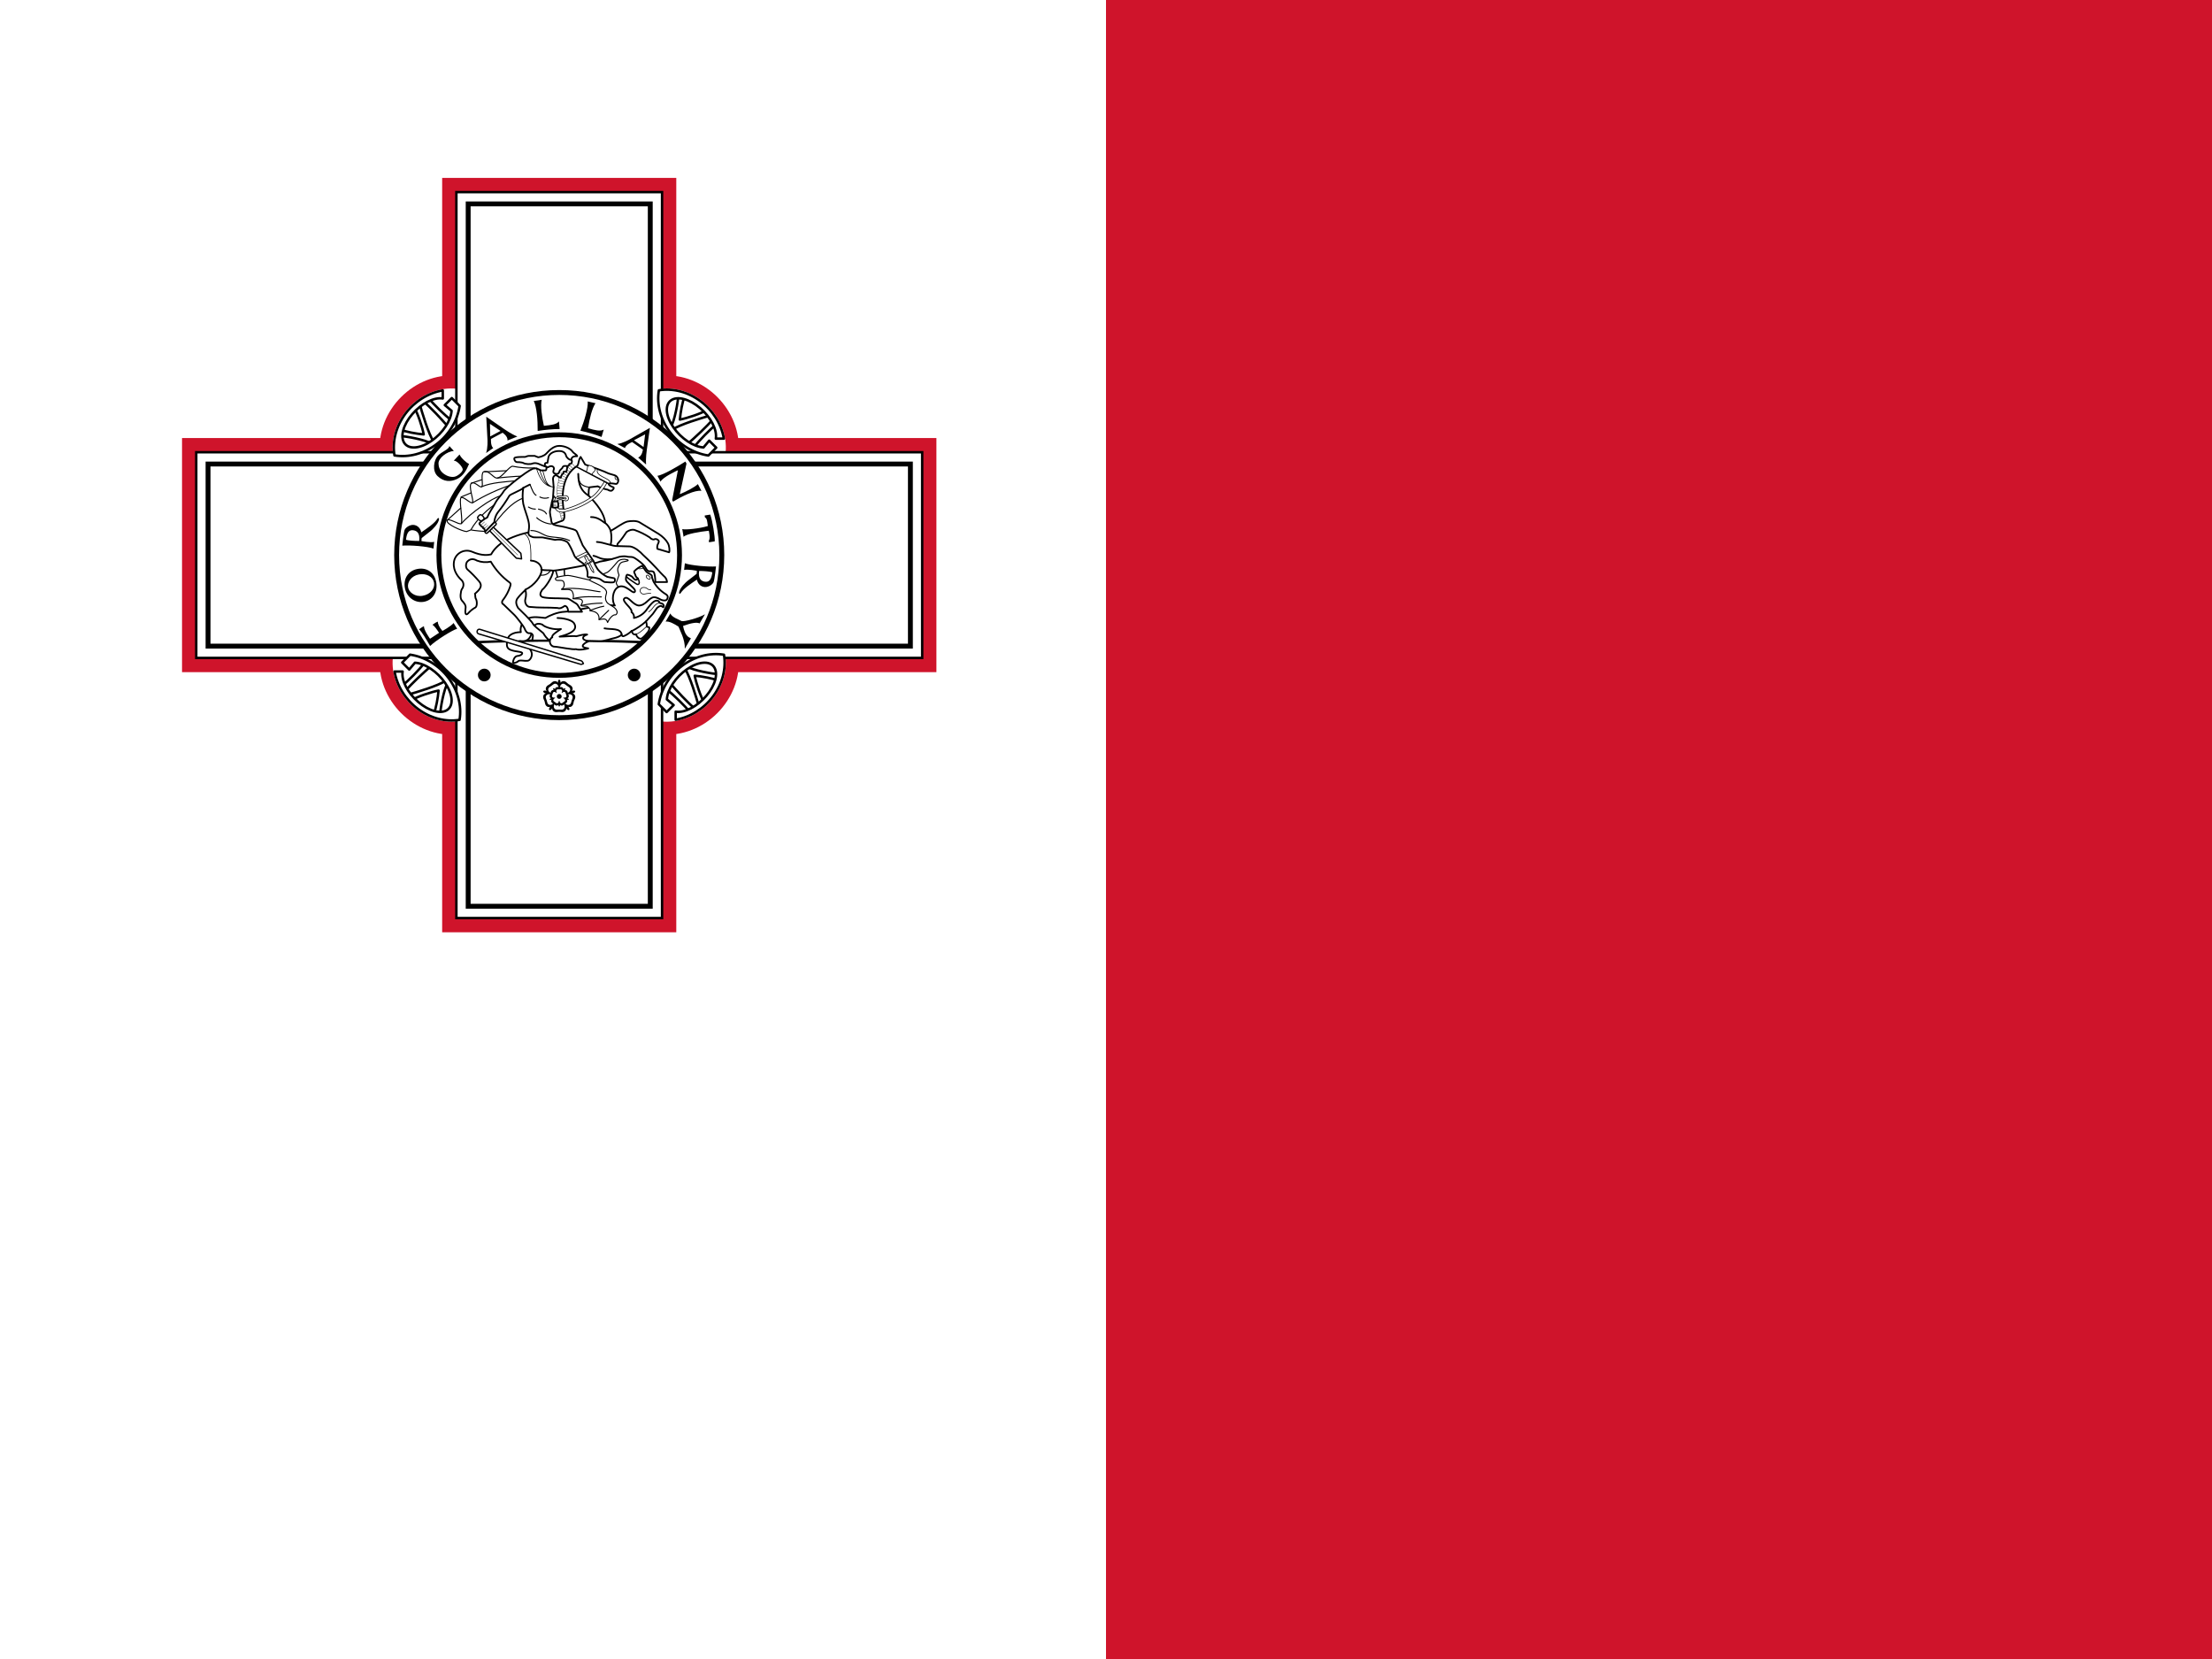
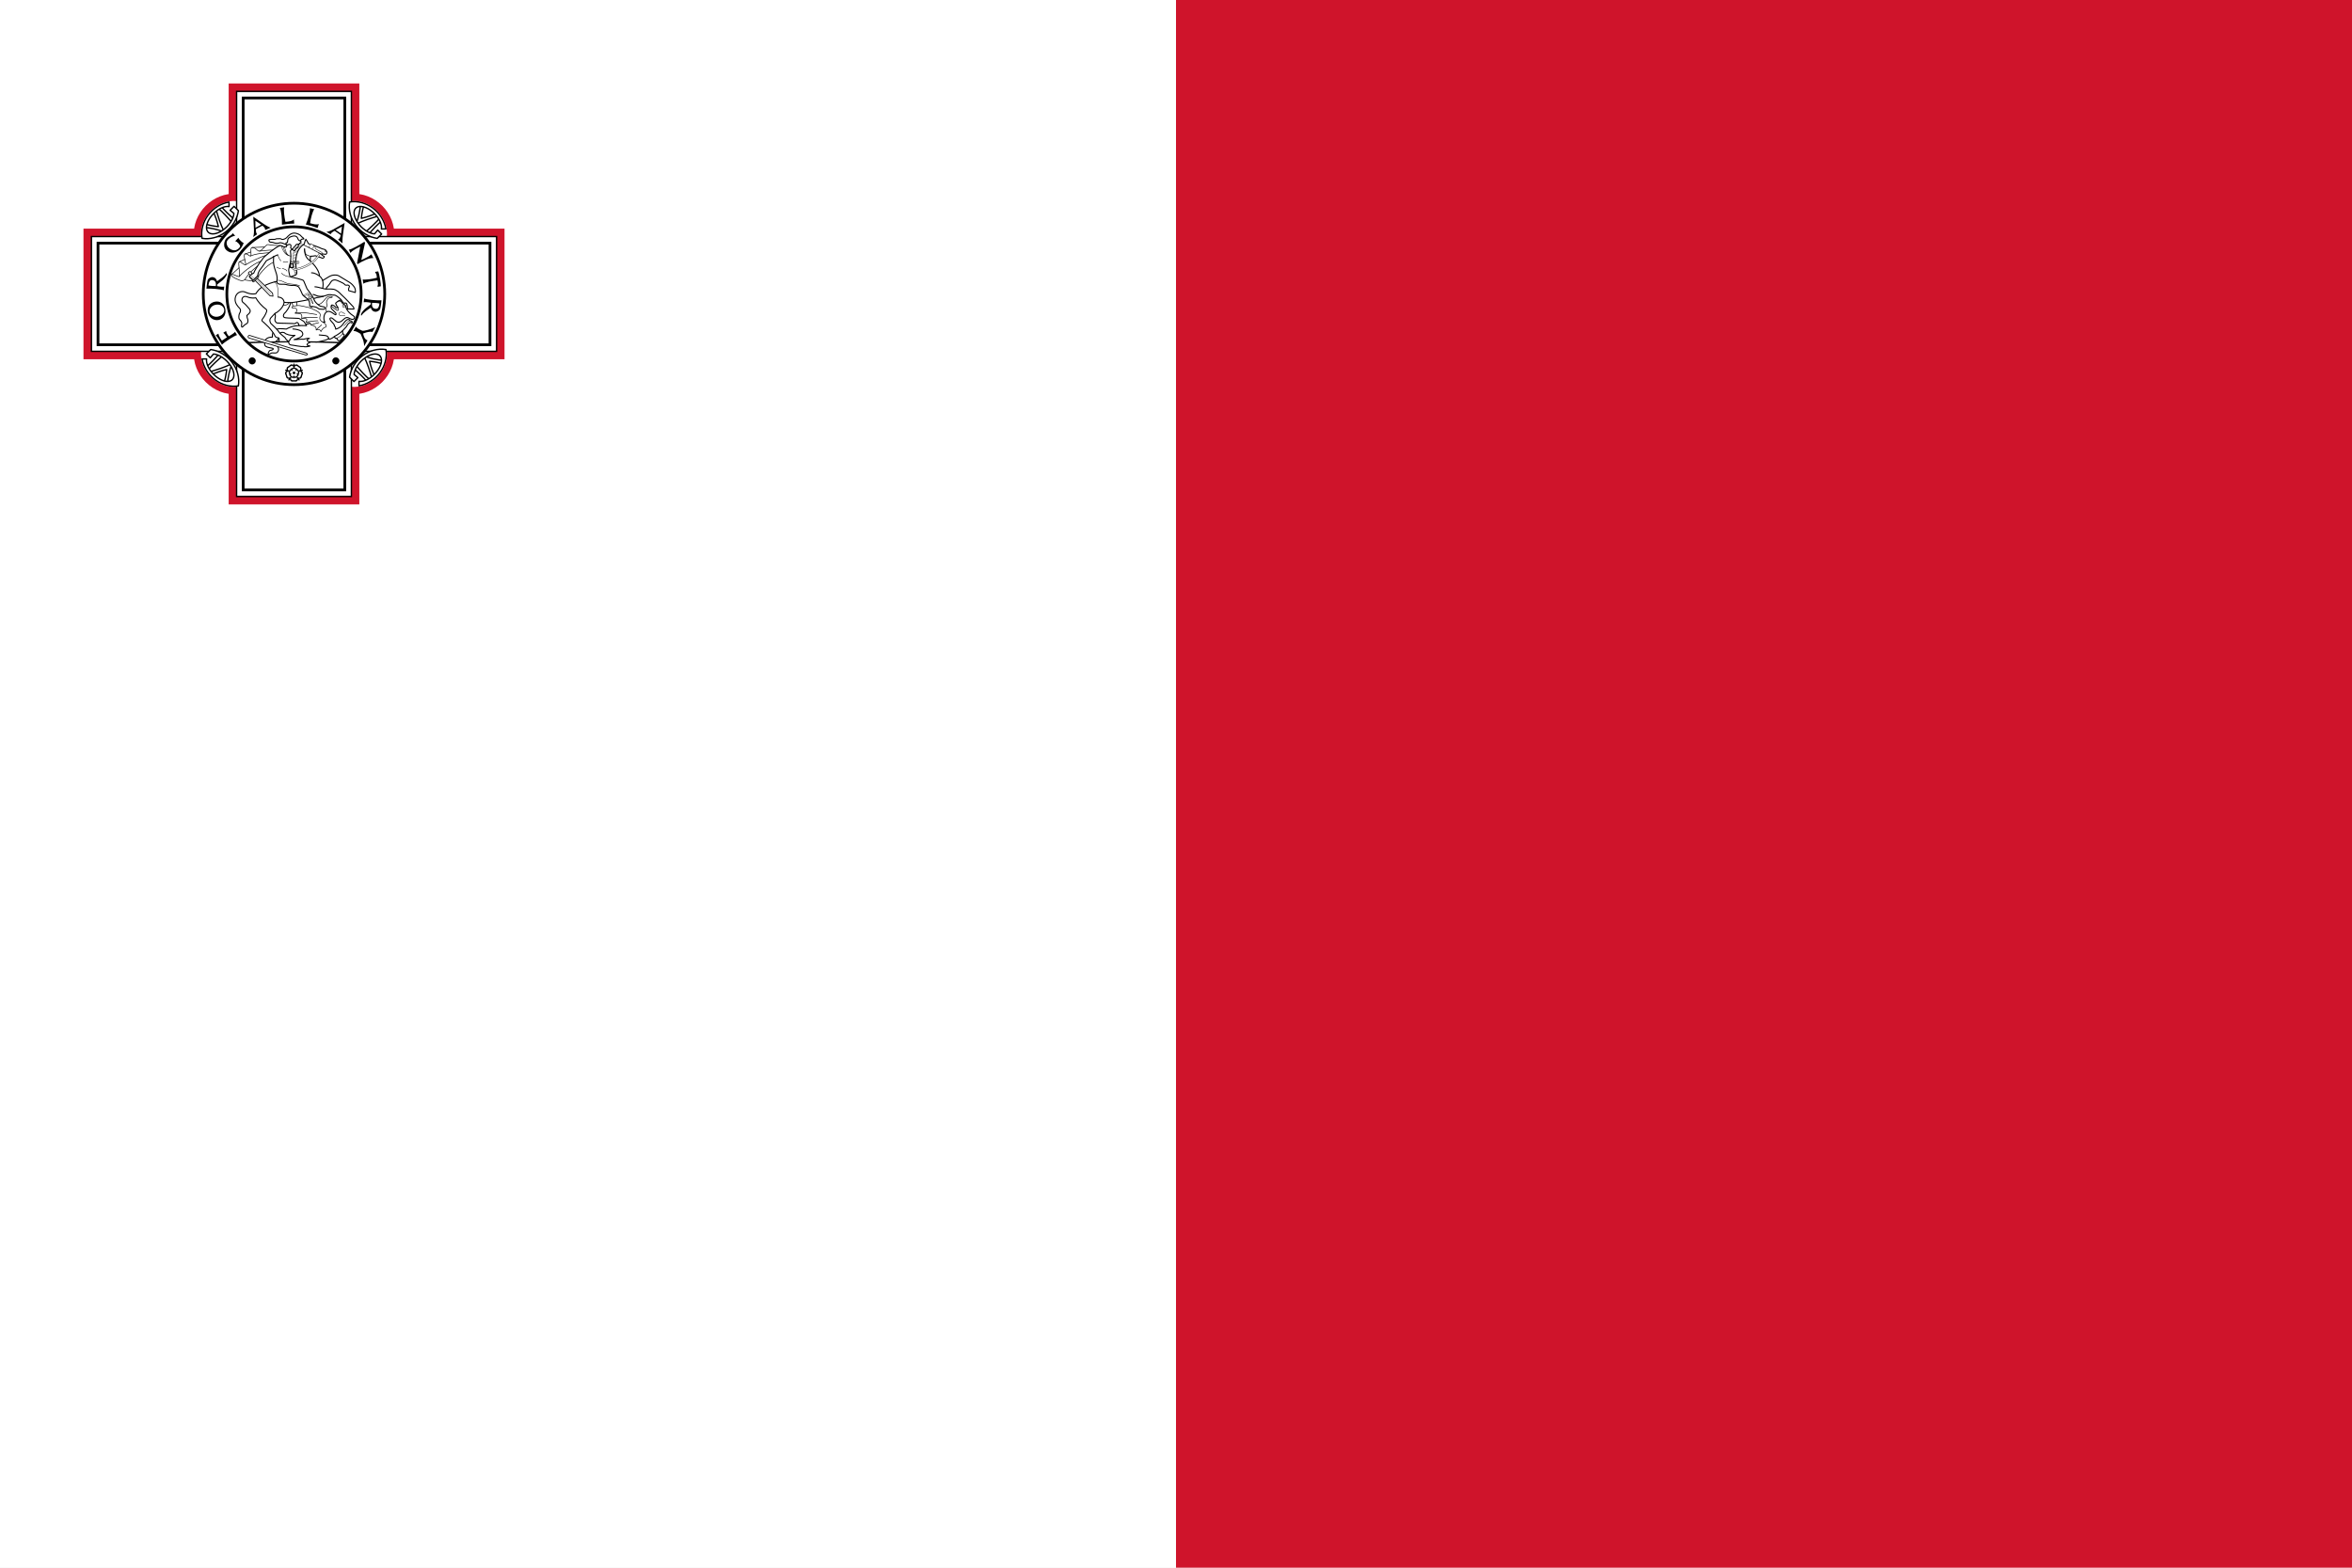
- <svg xmlns="http://www.w3.org/2000/svg" xmlns:xlink="http://www.w3.org/1999/xlink" id="flag-icons-mt" viewBox="0 0 640 480">
-   <path fill="#fff" d="M0 0h640v480H0Z" />
-   <path fill="#cf142b" d="M320 0h320v480H320Z" />
-   <g fill="#fff" stroke="#000" stroke-width="96" transform="translate(161.8 160.6)scale(.0147)">
-     <path fill="none" stroke="#cf142b" stroke-width="512" d="M-2048-7168h4096v3890.8A1094 964 45 0 1 3277.2-2048H7168v4096H3277.2A964 1094 45 0 1 2048 3277.2V7168h-4096V3277.2A1094 964 45 0 1-3277.2 2048H-7168v-4096h3890.8A964 1094 45 0 1-2048-3277.2Z" />
-     <path stroke="none" d="M2024-3275.2A1094 964 45 0 1 3275.2-2024v4048A964 1094 45 0 1 2024 3275.2h-4048A1094 964 45 0 1-3275.2 2024v-4048A964 1094 45 0 1-2024-3275.2Z" />
-     <path stroke-width="48" d="M-2024-7144h4048V7144h-4048zm-5120 5120H7144v4048H-7144Z" />
-     <path d="M-1792-6912h3584V6912h-3584zm-5120 5120H6912v3584H-6912Z" />
-     <circle r="3200" />
-     <circle r="2368" />
-     <g id="mt-a" stroke-linejoin="round" stroke-width="48">
-       <path d="M3084-2565c-111 85-322 302-450 461l-119-74c163-141 389-350 514-499zm-101-185c-201 59-585 172-749 276l-36-52c69-99 147-506 144-622l125 28c-41 100-81 314-92 453 129-23 435-123 522-186z" />
-       <path d="M3240.8-2291.9h-158.6a600 330 45 1 0-242.3 173.3l112.1-133.7 138.1 138.1-154.5 154.4a1070 940 45 0 1-974.1-1283 1070 940 45 0 1 1279.3 950.9z" />
+ <svg xmlns="http://www.w3.org/2000/svg" xmlns:xlink="http://www.w3.org/1999/xlink" width="900" height="600" viewBox="0 0 82944 55296">
+   <path fill="#fff" d="m0 0h82944v55296H0z" />
+   <path fill="#cf142b" d="m41472 0h41472v55296H41472z" />
+   <g id="cross" transform="translate(10368,10368)">
+     <g id="outer" fill="#fff" stroke="#000" stroke-width="96">
+       <path fill="none" stroke="#cf142b" stroke-width="512" d="m-2048-7168h4096v3890.8A1094 964 45 0 1 3277.2-2048H7168v4096H3277.2A964 1094 45 0 1 2048 3277.2V7168h-4096V3277.2A1094 964 45 0 1-3277.2 2048H-7168v-4096h3890.8A964 1094 45 0 1-2048-3277.2z" />
+       <path stroke="none" d="m2024-3275.2A1094 964 45 0 1 3275.2-2024v4048A964 1094 45 0 1 2024 3275.2h-4048A1094 964 45 0 1-3275.2 2024v-4048A964 1094 45 0 1-2024-3275.2z" />
+       <path stroke-width="48" d="m-2024-7144h4048V7144h-4048zm-5120 5120H7144v4048H-7144z" />
+       <path d="m-1792-6912h3584V6912h-3584zm-5120 5120H6912v3584H-6912z" />
+       <circle r="3200" />
+       <circle r="2368" />
+       <g id="g-vi" stroke-width="48" stroke-linejoin="round">
+         <path d="m3084-2565c-111 85-322 302-450 461l-119-74c163-141 389-350 514-499zm-101-185c-201 59-585 172-749 276l-36-52c69-99 147-506 144-622l125 28c-41 100-81 314-92 453 129-23 435-123 522-186z" />
+         <path d="m3240.8-2291.9h-158.6a600 330 45 1 0-242.3 173.3l112.1-133.7 138.1 138.1-154.5 154.4a1070 940 45 0 1-974.1-1283 1070 940 45 0 1 1279.3 950.9z" />
+       </g>
+       <use transform="rotate(90)" xlink:href="#g-vi" />
+       <use transform="rotate(180)" xlink:href="#g-vi" />
+       <use transform="rotate(270)" xlink:href="#g-vi" />
    </g>
-     <use xlink:href="#mt-a" transform="rotate(90)" />
-     <use xlink:href="#mt-a" transform="scale(-1)" />
-     <use xlink:href="#mt-a" transform="rotate(-90)" />
-   </g>
-   <g transform="translate(161.8 160.6)scale(.0147)">
-     <path d="M-2541 1790c-72-126-167-287-219-329 32-22 75-54 97-60-1 80 120 246 120 246l178-117c-50-77-94-136-130-159 44-32 91-59 104-62 1 39 24 104 92 184 0 0 166-88 220-156l70 114c-78 15-428 233-532 339m-247-1517c-187 34-282 193-250 372 32 181 194 305 372 275 178-31 279-195 245-385s-180-296-367-262m27 108c150-27 276 46 297 162s-72 231-223 258-271-69-288-166c-18-99 63-227 214-254m366-1100c-62 98-199 188-320 271-17-86-81-141-155-146-79-4-160 59-174 101-20 58-45 307-45 307 156-12 497 15 614 58l14-132c-77 20-251-16-251-16l4-58 180-142c23-18 158-144 162-234 1-28-23-21-29-9m-361 441c-71 2-219-6-260-24 16-143 60-194 136-187 70 7 144 47 124 211m682-1772c-136 11-306 139-302 249 1 58 21 138 98 196 76 58 155 75 218 63 61-11 162-96 161-143 0-46-108-174-176-174l113-121c29 70 145 172 188 185-49 117-110 239-238 298-128 60-261 57-382-57-114-108-70-316 2-397 79-89 226-127 229-196zm638-673 24 454s9 161-28 261l141-99c-55-44-44-179-44-179l228-122s108 69 97 153l194-79c-113-43-253-142-253-142zm73 141 208 138-203 109zm1018-474c-26 111 2 330 43 512 141-13 249-27 297-87l13 150c-139 0-292 16-432 38 2-205-19-474-77-590zm1059 67c-65 94-119 308-147 492 136 40 242 66 309 27l-43 145c-129-50-278-92-416-123 76-189 155-448 144-576zm1071 485-396 225s-140 81-246 93l151 80c15-68 141-119 141-119l212 149s-14 129-94 156l157 138c-11-120 14-291 14-291zm-94 128-31 249-189-133zm304 932-62-117c102-8 409-188 550-280l22 40-132 603c118-47 305-145 356-199l70 133c-131-19-374 101-558 213l-18-32 113-587s-305 138-341 226m930 872c-12-89-14-150-57-170l-5-37 109-18c45 117 96 443 89 527l-112 18-5-31c37-42 0-196 0-196-166 17-455 64-496 121l-26-154c59 20 350-11 503-60M2388 752c62-98 201-187 322-269 17 86 80 142 155 146 79 5 160-56 174-99 21-58 47-306 47-306-156 10-496-19-613-63l-15 132c77-19 251 17 251 17l-4 58-181 141c-24 18-160 143-165 233-1 28 23 20 29 10m365-439c71-1 219 8 260 26-17 143-62 194-138 186-70-8-143-48-122-212m-566 836-93 160c72-11 172 46 253 99 27 72 133 256 125 436l120-206c-53-24-115-50-155-243 158-59 276-78 326-50l106-180c-123 74-412 150-460 134-50-29-192-73-222-150" />
-     <circle cx="1475" cy="2361" r="125" />
-     <circle cx="-1475" cy="2361" r="125" />
-   </g>
-   <g transform="translate(161.8 201.5)scale(.0147)">
-     <path d="M195 268c-13 9-48-9-56-37 0 9-2 37-19 53-41 39-85 20-120 20s-79 19-120-20c-17-16-19-44-19-53-8 28-43 46-56 37-12-9-6-48 18-64-8 2-36 9-56-2-50-27-45-75-56-108s-43-69-18-120c10-21 36-32 44-35-29 1-56-27-52-41 5-15 44-21 67-3-6-7-20-31-16-54 10-56 57-66 85-87 29-21 53-62 109-54 23 3 41 24 47 31-10-27 8-62 23-62s33 35 23 62c6-7 24-28 47-31 56-8 80 33 109 54 28 21 75 31 85 87 4 23-10 47-16 54 23-18 62-12 67 3 4 14-23 42-52 41 8 3 34 14 44 35 25 51-7 87-18 120s-6 81-56 108c-20 11-48 4-56 2 24 16 30 55 18 64M-93 128c16 12-27 48-10 93 19 53 72 37 103 37s84 16 103-37c17-45-26-81-10-93s38 40 85 39c57-3 58-57 67-87 10-30 42-75-3-110-37-30-86 0-92-19s50-23 64-69c15-55-37-72-62-91-26-18-59-62-106-31-39 27-26 82-46 82s-7-55-46-82c-47-31-80 13-106 31-25 19-77 36-62 91 14 46 70 50 64 69s-55-11-92 19c-45 35-13 80-3 110 9 30 10 84 67 87 47 1 69-51 85-39" />
-     <path d="M0 199c-9 0-20-21-14-38-3 5-14 17-28 19-34 5-48-20-65-32-17-13-45-19-51-52-3-14 6-29 9-33-14 11-37 7-40-2-3-8 14-25 31-25-5-1-20-8-26-20-15-31 4-52 11-72 6-20 3-49 33-65 12-7 29-3 34-1-15-10-18-33-11-39 8-5 29 6 34 22 0-5 1-22 11-31 25-24 51-12 72-12s47-12 72 12c10 9 11 26 11 31 5-16 26-27 34-22 7 6 4 29-11 39 5-2 22-6 34 1 30 16 27 45 33 65 7 20 26 41 11 72-6 12-21 19-26 20 17 0 34 17 31 25-3 9-26 13-40 2 3 4 12 19 9 33-6 33-34 39-51 52-17 12-31 37-65 32-14-2-25-14-28-19 6 17-5 38-14 38M0 85c11 0 4 30 25 44 25 17 43-6 57-16s42-20 33-49c-7-25-37-27-34-38 3-10 29 6 50-10 24-19 7-43 2-59-6-16-6-46-37-47-26-1-37 27-46 21s15-26 6-50c-11-29-39-20-56-20s-45-9-56 20c-9 24 15 44 6 50s-20-22-46-21c-31 1-31 31-37 47-5 16-22 40 2 59 21 16 47 0 50 10 3 11-27 13-34 38-9 29 19 39 33 49s32 33 57 16c21-14 14-44 25-44" />
-     <circle r="48" />
-   </g>
-   <g fill="none" stroke="#000" stroke-linecap="round" stroke-linejoin="round" stroke-width="36">
-     <path stroke-width=".7" d="M137.9 185.8a588 588 0 0 1 48 0" />
-     <path stroke-width=".4" d="m160 143.3 1.3 1.5m2 19.2q-.1 2 .2 3.2m-3.2-3c.4.5 1 2.3 1 3" />
-     <path fill="#fff" stroke-width=".5" d="M170.2 185.6c-.6.2-1.6.8-1.6 1.3s1.2.6 1.6.7c-.7.2-2.7.6-3.6.2-.6.3-5.2-.7-6.2-.7-.6 0-1.4-.6-1.3-1.7 0-.2.2-.8.7-1-.3-.6 1.1-1.5 2.5-2.4-2 .3-4.7-.5-5.4-1.3-1.6-.6-2.3 0-3 1.4 0 2.4-1.3 3.6-3 3.4-1-.2-1.3.3-1.6.5l3.3 1c2.2 2 1 3.6.5 4s-1.7.1-2.4.1c-.8 0-.8.3-1 .4q-1 .5-1.3.2c0-.3.3-1.7 1.2-1.9.5 0 1.5-.3 1.5-.8s-1.8-.4-3.2-.9c-1.1-.4-1.5-1-1.1-2.9.3-2 2.7-2.3 3.9-2.3-.2-.8 0-2.3 1-3.3 1.6-1.5 4-1 6.1-.8 1.2-.7 3.4-1.7 5.6-1.8 2 0 10.6-2.3 14.5-1.8-1-1.3-.7-4.4.9-5.3 2-1.2 4.2 2 4.8 1.4s-.7-1.4-2.2-3c-.4-.6-.3-.6-.3-.8q0-.8.3-1.2c.2-.1 1.4.3 1.7.8q.7 1 1.3.5c.5-.4-.2-.2-.5-1-.1-.5-.5-.9-.4-1.3a7 7 0 0 1 2.3-1.6l.9 1.3c.7 1.1 1.4.8 1.9 1.6q0 .6.5 1.7a10 10 0 0 0 3.5 3.6q.5.3.6.7 0 .7-.4 1c-.2.2-1 .2-1.6-.1q-1.4-.8-2.1-.7c-1.4.2-2.3 2.4-4.3 2.4-1.8-.2-3-2.9-4.1-2.1s2.5 3 2 4c.4.2.9 1 .7 1.7a6 6 0 0 0 3.9-2.7q1.5-2 2.2-2.2c.6-.3 1.3 0 1.3.5l.9.3q.6.5.2 1l-.6-.4q-.5 0-1.2.6l-1.2 1.7-2 2.2q.3.8.2 1.5l.7.2q.2.1 0 .7c0 .5-2 2.7-2.4 2.6-.8 0-1.4-1-1.3-1.3-.9.4-1.3-.6-1.3-1a7 7 0 0 1-2.2 1.5q-.6.3-.8-.4c-.1.4-1.3.8-1.6.9-1.5.3-3.1 1-4.6 1l-3.8-.1z" />
-     <path fill="#fff" stroke-width=".3" d="M175.5 171.4c0 .6-.9 2 .4 3.2.8.6 2.1 1.1 2.5 2 .4.7-.1 1.3-.3 1.3-.8-.2-1.9 1.2-2.3 2.2-.4-1.4-1.3-1-2.5-.8q.3-2.3-2.6-2.6c.3-.3-.2-.7-.6-1.1s-1.8-.1-2-.4c0-.3.7-1 .3-1.5-.4-.7-2-.3-2.6-.5q.3-1-.2-2c-.5-1-2.2-.5-3.1-.7q1.1-.8.6-2.1c-.4-1-2.4.1-2.4-1 .1-.5 2.4-.8 3.3-.9s3.7.7 6.5 1.3c.6.6 5 1.9 5 3.6" />
-     <path stroke-width=".5" d="M182.8 182.6a20 20 0 0 0 4.1-2.8m-25.6-1c1.2 0 3.9.4 4.7 1.4.7 1 1.2 2.7-4.1 4 1.6 0 4-.3 4.8-.1.8-.2 2.5-.7 3.2-.5-.3.1-1.2.4-1.2 1q0 .5 1.1.8m5.1-3.6c1.9.4 4.6-.2 5 1.8" />
-     <path stroke-width=".4" d="M181.2 166.8c.5.6 2 1.5 2.7 2 1 .8 1.4-.1.7-1.4" />
-     <path stroke-width=".3" d="M168.1 175.2a30 30 0 0 1 6.1-.7m-8.4-1.3c3-.8 6.2-.5 8.2-.5m-.5 6.4 2.6-2.5m-5.4 0c1-.3 2.6-1 4-1.2m-4.2-7.6c1.6-1.5 3.4-1.3 5.2-2.2 1-.6 2-2 3-3.1q.6-.7 2-.7 2.2.3-.1.7c-1.2.2-1.3.7-1.7 1.6-.4.8 0 1.7.2 2.3l-.8 2.2q0 .4.5 1.1m-16.3.8c4-.9 10 .7 11.1.7" />
-     <path stroke-width=".2" d="M187.7 177c1.3-.7 1.3-2 3-2.6m-6.6 9.1c1.7-.8 2-1.5 3-2.2m.9-13.7q-.4 0-.8-.3-.4-.6-.1-.8.1-.3.7.2c.6.5.3.7.2.9m.3 3c-.8.2-1-.5-1.7-.6-.9-.2-1.4.4-1.4.9s.5 1 1 1 1-.3 2.1-.2m-3.8-7.2q1 .2 1.7-.2" />
-     <path fill="#fff" stroke-width=".1" d="M162.7 150.7a.4.2 75 0 1-.2-.7.4.2 76 0 1-.2-.7.4.2 77 0 1-.2-.7.4.2 79 0 1-.1-.7.4.2 80 0 1-.2-.7.2.4-8 0 1-.1-.7.2.4-7 0 1-.1-.8.2.4-5 0 1-.1-.7.2.4-3 0 1-.1-.7.2.4-1 0 1 0-.8.2.4 1 0 1-.1-.7.2.4 4 0 1 0-.8.2.4 6 0 1 0-.8.2.4 9 0 1 .1-.7.2.4 12 0 1 .2-.8.2.4 15 0 1 .1-.7.2.4 19 0 1 .2-.8.2.4 23 0 1 .3-.7.2.4 27 0 1 .3-.7.2.4 31 0 1 .3-.7.2.4 35 0 1 .5-.7.2.4 40 0 1 .5-.7.2.4 45 0 1 .5-.6.2.4 49 0 1 .6-.7" />
-     <path stroke-width=".1" d="m163.6 150.4-.9.3m.7-1-.9.3m.8-1-1 .3m.9-1-1 .3m.9-.9-1.1.2m1-1-1.2.3m1-1-1.1.3m1.1-1-1.2.2m1.2-.8h-1.4m1.4-.7h-1.4m1.4-.7h-1.5m1.5-.7h-1.5m1.6-.7-1.6-.1m1.7-.6-1.6-.2m1.7-.4-1.7-.3m1.9-.4-1.7-.4m1.9-.2-1.8-.5m2-.2-1.8-.6m2 0-1.7-.7m2 .2-1.7-1m2.1.4-1.8-1m2.2.5-1.7-1.2m2.1.7-1.6-1.4m2.1 1-1.6-1.6m2.1 1-1.5-1.7" />
-     <path fill="#fff" stroke-width=".5" d="m173 140.7-2.5.3c-.2.5-.2 1.9-.2 2.4 2.3 2.3 4.6 5.2 4.8 7.9a5 5 0 0 1 1.6 2.3c1.7-.9 3.4-2.3 4.8-2.7 1-.2 2.6-.3 3.5.2l5.6 3.4q1.8 1.2 2.6 2.6c.5.8.6 2.3.4 2.7l-3.4-1q-.2-.8.3-1.7c.2-.6.2-.6-.3-1q-.6-.3-1 0-.7 0-1.2-.6a21 21 0 0 0-4.5-2.2q-1-.2-2.2.6c-.4.6-1.6 2.4-2.5 3.3q-.3.3-.1.8l3.6.1c1.4.2 3 1.6 3.8 2.5 3.5 3.2 4.8 5 5.9 6q.9.7 1 1.8h-3.4q0-1.8-.4-2.8c-.4-.5-1.1-.3-1.4-.3q-.5-.1-1-1c-.5-1-2.3-2.3-3.1-2.8s-1.1-.3-2-.4q-1-.3-2.5 0c-.9.3-3.4 1.1-5.7 1.4-.8.4-3.3.8-6 1.4-2 .4-6.5 1.2-7.4 1.2-.3 2.1-2.6 5.2-3.2 5.5q-1 1.5-.2 2c.5.5 3.9.5 4.7.5l2.9.1c.5.1 1.3.8 2.2 1.3.6.3.7.7 1.1 1.3l.8 1.2h-4q-.1-1.6-1-1.7c-.6.4-1.3.9-2.1.6-3.1-.2-5.1 0-8-.3-.9 0-1.6-1.2-1.3-2.3q.4-1.4 0-2.6c-.3.3-1.5 1.4-2.1 2.2-1 1.1-.4 2.3 0 3 .5.5 3.9 3.7 4.3 4.6.3.6 1.7 1.6 3 2.7q.7 1.3 1.8 2.1h-5l.2-1.3c0-.3-.3-.9-1-.8s-1.2-.7-1.4-1.3-2.5-3.6-3.2-4.2l-3-2.9c-.4-.1-.5-.8 0-1.3a13 13 0 0 0 2-3.8c.3-.9 0-1-.2-1.2a20 20 0 0 1-5.4-6 7 7 0 0 1-4-.3q-1.7-1-2.9.4c-.4.7-.4 1.8.3 2.3q1.5 1.3 3.3 3.4c1 1.3.1 2.3-1.3 3.5.2.5 0 .4.2 1.3.5.7.5 2.4-.1 2.7q-1 .5-2 1.6c-.8.9-1 0-.8-1.4.2-.9-.5-1.6-1.1-2.3s-.3-2.6 0-3.2c.5-.6.8-1.7 0-2.6-.9-.8-2.5-2.6-2.3-5a3.8 3.8 0 0 1 5.2-3.3c3 1.3 4.7 1 5.6.8q1.2-2.2 3.8-3.8c1.7-1 5-2.3 8.3-2.8l8.1-3c1.1-.2 1-1.2 1-1.8-1-5.5-.8-11.3 3.7-14.2.5-.5.3-1.7 1-2.6l1.3 2.2c2 .7 5.4 1.9 6.8 2.6l1.7.5q.7.2 1 1 .3 1-.4 1.5c-.3.1-1.9-.4-2.3 0q0 .5 1.4 1c.3.2-.3 1-.7 1q-.5 0-.9-.3-1.5-.3-3-1" />
-     <path stroke-width=".5" d="M167.3 137.1c0 3.4 1.1 5.1 3 6.3m6.4 10.2a10 10 0 0 1 0 4m-24.7 13c2.5-1.1 4.8-4 4.7-5.8 0-1-.9-2.5-3.1-2.6m3 2.6c.8.3 2.3.1 3.5.3m12.6-8.3c2 .1 4.6 1.3 6 1.2m-7 2.8c1.8.4 1.8 1.2 5.3 1m-6-12.2c1.9 0 3 1 4 1.7" />
-     <path stroke-width=".3" d="M156.3 166.4q2.1.2 3-1.4m8-27.9c0 2.8 1 3.5 3.2 3.9" />
-     <path stroke-width=".2" d="M178 137.6c-.1.7-.2 1.3 1 1.2m-6.1-3.1c-.9 2.2 3.6 2.5 3.7 4m-25 14.7c2.2 1 2 5.3 2 7.8" />
-     <path fill="#fff" stroke-width=".2" d="M175.6 139.7c-.7 1.4-2.3 3.5-3.8 4.6q-3.5 2.6-8.1 3.7-.7.3-1.6.1-1 0-1.7-1.4c-.2-.4-.1-2.6.7-2.9a6 6 0 0 1 2.4-.4q.9 0 1 .8-.1.8-1 .7c-.6-.2-1.5-.6-2-.2-.4.2-.7 1.2-.4 1.7q.5 1 1.1 1l1.3-.1q4.4-1.2 7.8-3.6c1.5-1 3-3.4 3.6-4.4zm-12 4.3c-.9-.2-2.4 0-2.5.4q1-.5 2.5 0 .5-.1 0-.4m6-7.5.3-.7c.1-.1-.2-1.7 1.4-.9 1.7 1 .4 1.7.3 1.8l-.4.7" />
-     <path stroke-width=".4" d="m166.7 135 9.5 5" />
-     <g stroke-width=".3">
-       <path fill="#fff" d="M154.7 135.4a28 28 0 0 1-6.4-.5c-.8-.1-3.1 3.2-4.3 3.4-1.2.3-2.4-2.4-4.1-1.8-.9.7 0 4-.5 4.3-.5.5-2-1.6-3-1-1 .8.8 5.1.3 5.6s-2.6-1.9-3.3-1.4.7 7.2 0 7.5c-.6.4-3.7-1.8-4-.9-.5 1 4.3 3.1 5.6 3.2l1.3-.5c.4.2 4.2.5 4.6.5l2.1-2.2c3.3-4.3 7-8.3 11.7-8z" />
-       <path d="m140.2 136.5 6.3-.3m-10.1 3.6 3-1m-6 5 2.9-1.2m-7 8 4-3.6m3 6.2c1.7-3 5-6.2 7.9-7.9m-10.7 6.2c2.4-2.9 9.1-7.6 11.3-8m-5.4-2.7c2.8-1.2 6.8-1.4 10-1.7m-5.5-.8c.4 0 5.2-.6 7.3-.5m-14.5 7.7q5.4-3.3 11.5-5.3" />
+     <g id="inscription">
+       <path d="m-2541 1790c-72-126-167-287-219-329 32-22 75-54 97-60-1 80 120 246 120 246l178-117c-50-77-94-136-130-159 44-32 91-59 104-62 1 39 24 104 92 184 0 0 166-88 220-156l70 114c-78 15-428 233-532 339zm-247-1517c-187 34-282 193-250 372 32 181 194 305 372 275 178-31 279-195 245-385-34-190-180-296-367-262zm27 108c150-27 276 46 297 162 21 116-72 231-223 258-151 27-271-69-288-166-18-99 63-227 214-254zm366-1100c-62 98-199 188-320 271-17-86-81-141-155-146-79-4-160 59-174 101-20 58-45 307-45 307 156-12 497 15 614 58l14-132c-77 20-251-16-251-16l4-58 180-142c23-18 158-144 162-234 1-28-23-21-29-9zm-361 441c-71 2-219-6-260-24 16-143 60-194 136-187 70 7 144 47 124 211zm682-1772c-136 11-306 139-302 249 1 58 21 138 98 196 76 58 155 75 218 63 61-11 162-96 161-143 0-46-108-174-176-174l113-121c29 70 145 172 188 185-49 117-110 239-238 298-128 60-261 57-382-57-114-108-70-316 2-397 79-89 226-127 229-196zm638-673 24 454c0 0 9 161-28 261l141-99c-55-44-44-179-44-179l228-122c0 0 108 69 97 153l194-79c-113-43-253-142-253-142zm73 141 208 138-203 109zm1018-474c-26 111 2 330 43 512 141-13 249-27 297-87l13 150c-139 0-292 16-432 38 2-205-19-474-77-590zm1059 67c-65 94-119 308-147 492 136 40 242 66 309 27l-43 145c-129-50-278-92-416-123 76-189 155-448 144-576zm1071 485-396 225c0 0-140 81-246 93l151 80c15-68 141-119 141-119l212 149c0 0-14 129-94 156l157 138c-11-120 14-291 14-291zm-94 128-31 249-189-133zm304 932-62-117c102-8 409-188 550-280l22 40-132 603c118-47 305-145 356-199l70 133c-131-19-374 101-558 213l-18-32 113-587c0 0-305 138-341 226zm930 872c-12-89-14-150-57-170l-5-37 109-18c45 117 96 443 89 527l-112 18-5-31c37-42 0-196 0-196-166 17-455 64-496 121l-26-154c59 20 350-11 503-60zM2388 752c62-98 201-187 322-269 17 86 80 142 155 146 79 5 160-56 174-99 21-58 47-306 47-306-156 10-496-19-613-63l-15 132c77-19 251 17 251 17l-4 58-181 141c-24 18-160 143-165 233-1 28 23 20 29 10zm365-439c71-1 219 8 260 26-17 143-62 194-138 186-70-8-143-48-122-212zm-566 836-93 160c72-11 172 46 253 99 27 72 133 256 125 436l120-206c-53-24-115-50-155-243 158-59 276-78 326-50l106-180c-123 74-412 150-460 134-50-29-192-73-222-150z" />
+       <circle r="125" cx="1475" cy="2361" />
+       <circle r="125" cx="-1475" cy="2361" />
    </g>
-     <path fill="#fff" stroke-width=".4" d="M168.2 191.2c.3.1.6.8.6.8s-.6.3-.8.2l-29.5-8.8c-.8-.2-.5-1.6.4-1.3zm-28-41q-.4-1.1-1.2-1.3c-.2 0-.9.7-.8.9 0 .4.9 1 1.2 1zm2.7 1-2.5 2.5c-.3.3.3.8.6.5l2.5-2.4c.3-.3-.3-.9-.6-.6m-1.2 2.4 7.7 7.9 1.5.2-.2-1.6-8-7.6z" />
-     <path stroke-width=".1" d="m149.8 160.6-7.6-7.6" />
-     <path fill="#fff" stroke-width=".5" d="M160 138.6q0-.7.5-1c.5-.3.3-.1.6 0l.8.5q.3.2.4 0 0-.4.3-.8l.2-.2q.3 0 .2-.3t.3-.4c.2 0 .6.3.6 0l.3-1.6c.6.1.4-.6.6-.6.6.2.9-.8.5-1.2q.1-1.1 1.7-1c-.1-.5-.9-.7-1.4-1.4s-2-1.6-3.8-1.6-3.1 1.6-3.8 2.3-2 1-2.3 1l-1-.4H153c-.6 0-.8.4-1.5.3-.4 0-2 0-2.5.2s0 1.2.5 1.3c.2 0 1.5 0 2 .3s2 .4 2.6.1c1.3-.4 2.1.4 3.5.8l.5.1q.1 1.2-.4 1.1h-1.2l-1.3-.6q-.9 0-1.2.2c-1.7.7-7.7 5.4-8.3 6.5-.7 1.2-1.7 1.9-2.6 3.7-.5 1-1.5 2.2-2.1 3.8-1 .5-2.1 1.4-2.3 1.7q0 .4.4.6 0 .3.6.5-.1.4.4.4 0 .5.5.7l2.4-2.5q.2-1.7 1-2.8a41 41 0 0 0 3.4-4.9c.3-.4 3.2-1.5 4-2.2a14 14 0 0 0 0 4.6c.5 2 1.1 3.3 1.5 5s0 2.7 0 3.5q0 .7 1 1c.5.4 2.9 0 3.6.3l3.1.6a5 5 0 0 1 3.5.6c.6.5 1.7 3 2.1 4s2.6 2.1 3 2.7c.5.5.9 2 .8 2.7q-.2 1 .7.8c.5 0 2.5.3 2.8.5.4.2 1.2.9 1.5.9s1.7.2 2.4.1.6-1.1.3-1.2l-2-.4a8 8 0 0 1-2.7-2.1q-.8-1.2-1.3-2.5l-3.1-4.5-1.6-3.8c-.3-.7-.8-.7-1.3-.9-1.8-.5-2.5-.7-4.4-1-1.3-.3-1.6-.4-1.8-1.4 0-.8-.6-2.2-.3-3.2l.4-1.8c0-.5.4-1.3.4-1.7l.2-3zm1.4 8.2c-.2 0-1 .2-1.5 0-.1 0 0-.4 0-.4s-.2-.3 0-.4q-.1-.2 0-.4-.3-.3 0-.5l1.4-.1q.4.9.1 1.8" />
-     <path stroke-width=".5" d="M158.1 135.1c.4.3.4 0 1.1-.2s1.3.4 1 1q-.4 1 .6 1.2c1 .2 1-.7 1.2-1l.7-.7c.2-.8 1-.6 1.5-.5m1-1.9c-.3.2-1.2-.5-1.4-1.1q-.3-1.3-1.8-1.4c-1.5-.1-3 .6-3.3 1.7l-.3 1.7q-.6 0-.7.2l-.1.8m-6.3 6.3 2-1" />
-     <path stroke-width=".3" d="M153.4 140.3c.5 1.3 1 2.6 1.7 3m1.1.5q1.2.6 2.5.2m-5.1 9.5c2.1 0 3 1 4.7 1.6 1.8.5 4.2.2 6.5 1.3m-11.9-9.7q1 .6 2 .6m.9 0q1.8.4 2.3 1.4m-2.8 1.1c1 1 3 1.8 4.2 1.8" />
-     <path stroke-width=".2" d="M157 136c.9 3.2 1 4.4 3.2 5m-4.1-5.1c1 3.1 2 4.8 4.1 5m-5-5.4c1 3.1 2.4 5.3 5 5.4m11.6 24.8q-.6-.4-1-1.3l-.7-1.6-.5.3q-.6 0-.2-.4l.4-.2-.6-1.2q-.3 0 .2-.3t.4 0l.6 1.2.4-.2c.3-.2.5.3.2.4l-.5.2.8 1.6c.4.7.5.9.5 1.5m-.1-3.4-2.4 1.3m-2.2-1.8 3.2-1.6m-3.7 1 3.3-1.6" />
-     <path stroke-width=".1" d="m140.1 153 1.1-1m-1.5.5 1-1m-1.6.5 1.1-1m19.8-4.6h1m-1.1-.8h1m-1 .4h1m1.3-9.2.6.3" />
+     <g id="rose" transform="translate(0,2784)">
+       <path d="m195 268c-13 9-48-9-56-37 0 9-2 37-19 53-41 39-85 20-120 20-35 0-79 19-120-20-17-16-19-44-19-53-8 28-43 46-56 37-12-9-6-48 18-64-8 2-36 9-56-2-50-27-45-75-56-108-11-33-43-69-18-120 10-21 36-32 44-35-29 1-56-27-52-41 5-15 44-21 67-3-6-7-20-31-16-54 10-56 57-66 85-87 29-21 53-62 109-54 23 3 41 24 47 31-10-27 8-62 23-62 15 0 33 35 23 62 6-7 24-28 47-31 56-8 80 33 109 54 28 21 75 31 85 87 4 23-10 47-16 54 23-18 62-12 67 3 4 14-23 42-52 41 8 3 34 14 44 35 25 51-7 87-18 120-11 33-6 81-56 108-20 11-48 4-56 2 24 16 30 55 18 64zM-93 128c16 12-27 48-10 93 19 53 72 37 103 37 31 0 84 16 103-37 17-45-26-81-10-93 16-12 38 40 85 39 57-3 58-57 67-87 10-30 42-75-3-110-37-30-86 0-92-19-6-19 50-23 64-69 15-55-37-72-62-91-26-18-59-62-106-31-39 27-26 82-46 82-20 0-7-55-46-82-47-31-80 13-106 31-25 19-77 36-62 91 14 46 70 50 64 69-6 19-55-11-92 19-45 35-13 80-3 110 9 30 10 84 67 87 47 1 69-51 85-39z" />
+       <path d="m0 199c-9 0-20-21-14-38-3 5-14 17-28 19-34 5-48-20-65-32-17-13-45-19-51-52-3-14 6-29 9-33-14 11-37 7-40-2-3-8 14-25 31-25-5-1-20-8-26-20-15-31 4-52 11-72 6-20 3-49 33-65 12-7 29-3 34-1-15-10-18-33-11-39 8-5 29 6 34 22 0-5 1-22 11-31 25-24 51-12 72-12 21 0 47-12 72 12 10 9 11 26 11 31 5-16 26-27 34-22 7 6 4 29-11 39 5-2 22-6 34 1 30 16 27 45 33 65 7 20 26 41 11 72-6 12-21 19-26 20 17 0 34 17 31 25-3 9-26 13-40 2 3 4 12 19 9 33-6 33-34 39-51 52-17 12-31 37-65 32-14-2-25-14-28-19 6 17-5 38-14 38zM0 85c11 0 4 30 25 44 25 17 43-6 57-16 14-10 42-20 33-49-7-25-37-27-34-38 3-10 29 6 50-10 24-19 7-43 2-59-6-16-6-46-37-47-26-1-37 27-46 21-9-6 15-26 6-50-11-29-39-20-56-20-17 0-45-9-56 20-9 24 15 44 6 50-9 6-20-22-46-21-31 1-31 31-37 47-5 16-22 40 2 59 21 16 47 0 50 10 3 11-27 13-34 38-9 29 19 39 33 49 14 10 32 33 57 16 21-14 14-44 25-44z" />
+       <circle r="48" />
+     </g>
+     <g id="inner" fill="none" stroke="#000" stroke-width="36" stroke-linejoin="round" stroke-linecap="round">
+       <path id="ground" stroke-width="48" d="m-1630 1718a40000 40000 0 0 1 3260 0" />
+       <g id="rider-l">
+         <path stroke-width="24" d="m-122-1174c74 82 82 103 82 103M97 232c-5 85-1 173 13 218m-218-204c32 35 75 156 69 201" />
+       </g>
+       <g id="dragon">
+         <path fill="#fff" d="m567 1705c-39 12-107 51-106 86 1 34 81 39 105 46-43 18-180 44-241 13-44 26-358-46-422-48-40-1-97-35-90-112 1-17 12-56 50-69-22-38 75-102 171-160-144 19-325-37-371-92-110-38-158-1-204 95 4 165-88 243-198 230-75-9-91 26-111 34l224 69c146 141 60 244 28 270-31 25-114 13-163 13-49 0-50 15-71 26-35 18-70 28-85 12 9-23 23-113 83-127 36-3 101-20 103-54 1-33-120-28-215-64-80-30-107-71-78-196 23-139 186-155 265-156-11-59-4-161 70-228 108-99 275-63 417-54 81-45 231-112 378-118 132-5 717-156 983-127-60-89-46-299 63-361 139-78 289 133 325 96 36-38-45-93-147-199-25-47-20-41-21-56-2-34 6-75 19-84 12-8 95 23 115 53 27 41 61 60 88 38 35-27-10-17-30-76-10-29-33-52-32-81 20-23 98-87 159-107 25 24 41 56 61 88 49 74 94 54 127 104 12 20 12 73 36 118 43 83 128 177 240 244 17 11 41 32 43 49 3 26-18 52-28 64-14 18-64 19-112-4-73-35-99-53-142-47-94 14-156 164-289 166-126-18-211-199-285-146-73 53 172 208 142 273 21 16 55 70 47 115 125-27 225-112 262-181 64-89 115-139 153-155 37-16 85 7 85 36 14-3 35 14 61 18 38 18 23 55 12 68-1-6-21-13-40-22-20-8-51 17-80 41-29 23-50 79-79 115-29 35-104 107-136 146 18 27 9 77 12 101 7 0 31 6 45 16 13 10 11 21 5 48-9 33-133 181-169 180-55 0-90-65-85-92-60 28-87-38-89-62-23 31-114 81-147 93-32 12-45 16-55-27-10 29-91 59-110 63-105 21-212 67-316 66l-255-5z" />
+         <path fill="#fff" stroke-width="22" d="m927 736c1 40-57 143 28 216 52 44 143 81 173 138 25 48-10 91-21 88-56-12-130 85-157 151-31-93-92-70-170-57 21-97-57-158-177-174 20-20-13-51-42-77-30-26-124-5-133-26-9-21 45-61 18-104-26-44-139-18-175-33 8-54 14-84-13-132-28-49-155-34-217-48 51-36 74-89 46-147-29-60-163 11-162-69 4-28 157-51 219-55 57-3 257 43 443 88 44 37 336 127 340 241z" />
+         <path d="m1425 1498c93-46 184-106 281-191m-1744-71c84 4 265 31 317 100 52 70 85 181-276 275 108 1 270-26 327-12 51-9 167-47 216-31-19 9-80 26-82 62-2 36 26 42 78 58m348-242c125 24 307-13 333 118" />
+         <path stroke-width="24" d="m1314 425c39 38 133 104 184 140 67 47 98-12 46-97" />
+         <path stroke-width="22" d="m428 995c127-26 308-52 415-47m-572-90c199-54 417-31 554-29m-36 435c37-47 120-114 183-171m-368 4c61-25 176-68 272-85M587 495c107-105 233-90 353-154 72-37 134-140 207-211 33-28 57-50 140-43 87 7 98 34-14 47-80 10-83 49-115 110-27 52-1 113 15 155-20 42-45 102-52 148-4 23 6 41 34 75M41 678c281-61 684 44 760 49" />
+         <path stroke-width="16" d="m1755 1123c91-49 92-142 213-182m-454 619c116-55 141-102 204-152m57-932c-9 9-38-3-52-20-13-18-20-42-9-53 10-10 26-8 50 12 24 20 20 51 11 61zm26 211c-55 8-64-37-118-46-58-11-97 27-97 62 0 36 36 67 72 69 36 2 66-24 141-16m-262-486c44 4 89 12 122-18" />
+       </g>
+       <g id="horse">
+         <path fill="#fff" stroke-width="10" d="m61-672a2 1 75 0 1-15-45 2 1 76 0 1-13-47 2 1 77 0 1-13-47 2 1 79 0 1-12-48 2 1 80 0 1-11-49 2 1 82 0 1-9-49 2 1 83 0 1-8-50 2 1 85 0 1-7-51 2 1 87 0 1-5-50 2 1 89 0 1-3-51 1 2 1 0 1-2-51 1 2 4 0 1 1-52 1 2 6 0 1 3-51 1 2 9 0 1 5-51 1 2 12 0 1 8-52 1 2 15 0 1 11-51 1 2 19 0 1 14-50 1 2 23 0 1 17-50 1 2 27 0 1 21-50 1 2 31 0 1 25-49 1 2 35 0 1 29-47 1 2 40 0 1 33-46 1 2 45 0 1 38-43 1 2 49 0 1 42-42" />
+         <path stroke-width="10" d="m118-689-57 17m47-62-62 17m53-63-66 16m57-63-70 16m63-63-75 15m68-63-79 14m74-62-83 13m79-61-87 11m85-59-92 8m91-55-96 5m97-53-100 2m102-49-104-2m108-45-107-7m114-39-111-12m119-33-114-18m125-26-117-26m130-18-119-33m135-9-121-41m139 1-122-51m142 11-121-61m145 24-120-73m146 37-117-84m147 49-114-95m146 63-108-106m144 76-102-118" />
+         <path fill="#fff" d="m753-1348c-59 13-89 15-165 18-15 35-16 130-15 164 161 153 317 350 327 536 50 40 82 81 110 155 115-57 231-155 329-180 64-16 177-21 233 12 31 18 305 185 385 234 79 50 134 115 173 172 39 57 43 160 30 186l-230-66c-16-38-3-82 15-120 17-36 17-38-16-64-22-18-53-13-75-8-22 4-57-5-77-37-22-33-263-139-304-145-40-6-101-7-151 40-24 39-105 165-169 222-17 17-20 36-10 56 0 0 153-6 246 7 94 14 211 111 262 172 234 215 323 332 399 406 34 33 71 70 63 121l-228-4c3-82-13-141-27-186-27-37-75-19-94-18-19 2-48-39-71-76-29-65-153-152-208-186-55-34-74-19-132-24-35-11-115-25-173-2-58 23-228 77-385 95-58 26-229 58-410 97-136 29-441 78-506 79-20 147-174 353-218 376-45 60-43 113-12 140 32 28 265 28 323 30 59 1 175 5 192 8 40 6 90 54 150 87 43 23 52 47 79 90 17 28 43 55 52 79l-275-6c3-58-31-107-70-107-38 27-85 59-137 38-213-13-349-4-547-17-56-3-106-84-85-158 21-75 12-126-2-180-20 22-98 99-142 150-68 77-29 160-4 202 41 35 267 253 297 319 23 35 113 106 203 181 29 67 83 100 126 144l-349 1c11-22 16-43 21-92 2-18-21-58-66-53-46 6-86-47-100-90-14-44-168-241-214-285-46-43-185-185-209-194-25-9-31-60-2-90 30-30 116-167 143-256 18-61-4-66-18-85-152-113-285-263-364-406-29 18-195 17-278-24-63-30-147-39-192 32-26 42-25 121 21 156 66 50 145 132 221 226 76 94 10 156-86 238 14 36-2 30 16 90 32 46 32 162-9 186-40 26-92 52-140 108-48 58-69 2-48-94 12-60-37-110-79-156-41-46-20-180 7-220 26-38 53-116-5-174-58-58-173-180-155-342 22-214 229-282 352-226 200 90 319 70 379 57 60-97 135-189 258-259 115-66 342-157 565-192L32-658c75-22 72-88 65-126-72-374-50-769 254-970 32-29 22-111 70-175 9 28 71 104 85 153 131 43 368 126 461 173 45 22 92 25 120 36 25 10 48 35 64 66 25 45-3 89-27 102-18 9-128-28-155-3 5 25 33 52 92 76 27 12-14 62-46 65-18 2-43-6-59-18-65-19-135-46-203-69z" />
+         <path d="m373-1592c-3 230 75 346 200 426m437 691c22 97 19 193 1 277M-671 688c174-82 325-279 320-397-3-69-57-175-212-180m212 180c48 19 154 7 230 17m859-560c135 6 316 83 405 79M675 17c114 25 116 80 353 68M618-746c133 4 209 69 282 116" />
+         <path stroke-width="22" d="m-376 399c93-1 163-13 201-95m548-1896c-5 188 71 235 215 262" />
+         <path stroke-width="16" d="m1098-1560c-9 48-10 86 68 79m-415-210c-60 154 243 174 255 271M-693-420c148 65 131 359 130 531" />
+         <path fill="#fff" stroke-width="14" d="m935-1420c-48 94-153 240-261 318-160 114-333 199-550 250-29 7-66 16-108 7-41-8-86-35-115-94-16-31-8-179 47-200 58-21 111-28 166-25 30 2 72 11 69 52-2 35-35 56-70 46-42-12-106-36-142-12-25 16-40 83-23 113 26 48 52 63 79 68 27 6 56 0 85-7 208-49 373-130 530-242 103-74 210-228 246-299zm-815 293c-62-13-162 2-171 28 46-29 103-20 168 0 20 6 32-23 3-28zm405-507 24-46c5-10-18-120 96-61 114 59 22 110 17 121-5 10-24 45-24 45" />
+         <path stroke-width="24" d="m333-1735 644 337" />
+       </g>
+       <g id="cloak">
+         <path fill="#fff" stroke-width="22" d="m-484-1710c-114 11-324-12-438-32-55-10-210 215-292 231-82 16-160-165-281-122-56 43 3 265-31 293-35 28-142-112-208-65-66 47 56 342 24 376-30 32-180-129-225-99-45 30 49 489 5 513-45 24-253-121-280-59-27 62 293 208 383 212l90-34c30 16 286 37 311 39l147-149c225-293 472-568 795-551z" />
+         <path stroke-width="22" d="m-1473-1638 429-16m-686 246 210-72m-409 346 191-84m-470 539 267-242m206 419c113-199 344-419 533-535m-726 421c161-194 622-519 769-537m-368-187c191-88 464-98 681-116m-373-54c27-3 355-44 495-37m-989 522c255-149 504-270 785-358" />
+       </g>
+       <g id="weapons">
+         <path fill="#fff" stroke-width="28" d="m435 2087c20 6 41 49 41 49 0 0-43 21-61 17l-2000-598c-59-18-34-109 28-90zM-1476-708c-12-41-48-78-75-83-17-2-61 43-59 57 5 29 63 66 86 74zm189 74-168 168c-21 22 18 57 38 37l168-168c21-21-19-56-38-37zm-83 158 521 540 108 16-16-108-540-521z" />
+         <path stroke-width="8" d="m-817 4-516-517" />
+       </g>
+       <g id="rider-r">
+         <path fill="#fff" d="m-126-1496c-4-28 11-45 32-60 36-25 26-13 46-3 19 10 39 26 50 35 14 10 22 5 27-3 9-14 12-42 21-51 7 1 18-4 17-17 11-2 14-9 13-20-2-8 5-30 18-26 14 4 43 17 44-2 2-14 11-66 16-106 41 7 27-40 42-46 44 16 60-54 35-79 4-56 45-66 113-65-5-38-57-49-93-97-33-49-142-112-259-110-117 3-213 112-256 160-43 48-132 69-159 64-26-6-38-25-68-28 0 0-76 2-116 3-40 0-55 28-100 22-27-2-137-1-169 10-32 11-1 83 33 86 16 2 100 7 131 25 35 19 138 24 184 7 86-31 143 27 238 50l30 11c-2 50 1 76-24 76-23 0-61-2-82-4-12 0-61-33-89-39-43-9-69 9-86 16-111 46-522 366-562 439-45 81-112 129-176 250-36 67-104 149-145 262-69 31-140 96-151 111-12 16 11 42 24 41-5 10 19 37 38 35-11 12 19 34 33 30-8 12 13 45 30 44l166-166c0-71 42-150 64-189 89-108 205-287 237-335 17-27 212-104 263-154-13 140-9 236 9 319 28 136 73 223 100 338 28 114 0 184 5 238 2 42 17 46 57 69 41 25 199 4 249 19 93 29 178 31 212 37 116-16 203 16 240 45 38 30 112 202 140 266 27 63 177 151 208 187 32 35 55 137 49 182-5 44 1 64 47 59 36-5 169 20 194 33 24 12 82 58 102 60 20 2 115 12 159 8 44-4 42-76 23-79-18-2-94-18-139-29-44-10-143-98-182-146-40-49-60-117-85-166-26-49-175-258-214-305-12-23-91-212-109-259-17-47-56-52-86-61-124-36-172-52-299-76-92-17-113-22-121-90-6-51-45-148-25-215 7-22 20-93 26-125 7-32 27-85 32-117 6-43 14-174 14-208 0-62-9-110-16-161zm96 563c-12 3-70 11-100-1-10-5-8-25 2-25-6-4-16-25-2-28-8-2-18-32-4-33-14-9-14-26 0-32 10-8 72-10 98-6 16 32 12 91 6 125z" />
+         <path d="m-255-1730c29 18 25-2 77-17 51-15 85 30 69 72-15 42-17 77 38 80 55 3 68-44 80-67 13-22 37-21 51-48 11-56 68-43 103-37m71-125c-28 15-88-33-98-79-17-54-56-93-125-94-69 0-200 39-228 120-9 61-14 101-15 112-25 9-49 1-51 12 2 24 7 45-7 55m-426 427 139-60" />
+         <path stroke-width="18" d="m-577-1379c39 88 66 178 120 209m76 34c58 29 97 19 166 8m-347 646c144 7 203 72 322 109 118 36 286 16 439 88m-804-658c36 27 88 45 131 45m63 3c76 12 146 42 157 86m-188 80c69 67 195 118 285 123" />
+         <path stroke-width="16" d="m-336-1663c65 210 74 296 226 328m-281-341c65 211 136 324 281 341m-341-368c65 211 164 359 341 368" />
+         <path stroke-width="16" d="m676 348c-32-24-40-39-63-85l-54-107-34 18c-15 7-31-20-14-28l29-14-39-78c-22-4-1-17 14-24 16-8 39-18 29 2l39 78 28-14c17-9 30 20 14 27l-34 17 54 107c23 46 31 61 31 101z" />
+         <path stroke-width="12" d="m672 121-164 83M357 83 573-26M323 49 548-65" />
+         <path stroke-width="8" d="m-1476-519 73-66m-106 36 70-63m-108 28 76-64m1343-311 71-3m-77-58 67-2m-63 35 66-6m86-620c15 9 29 16 43 18" />
+       </g>
+     </g>
  </g>
</svg>
